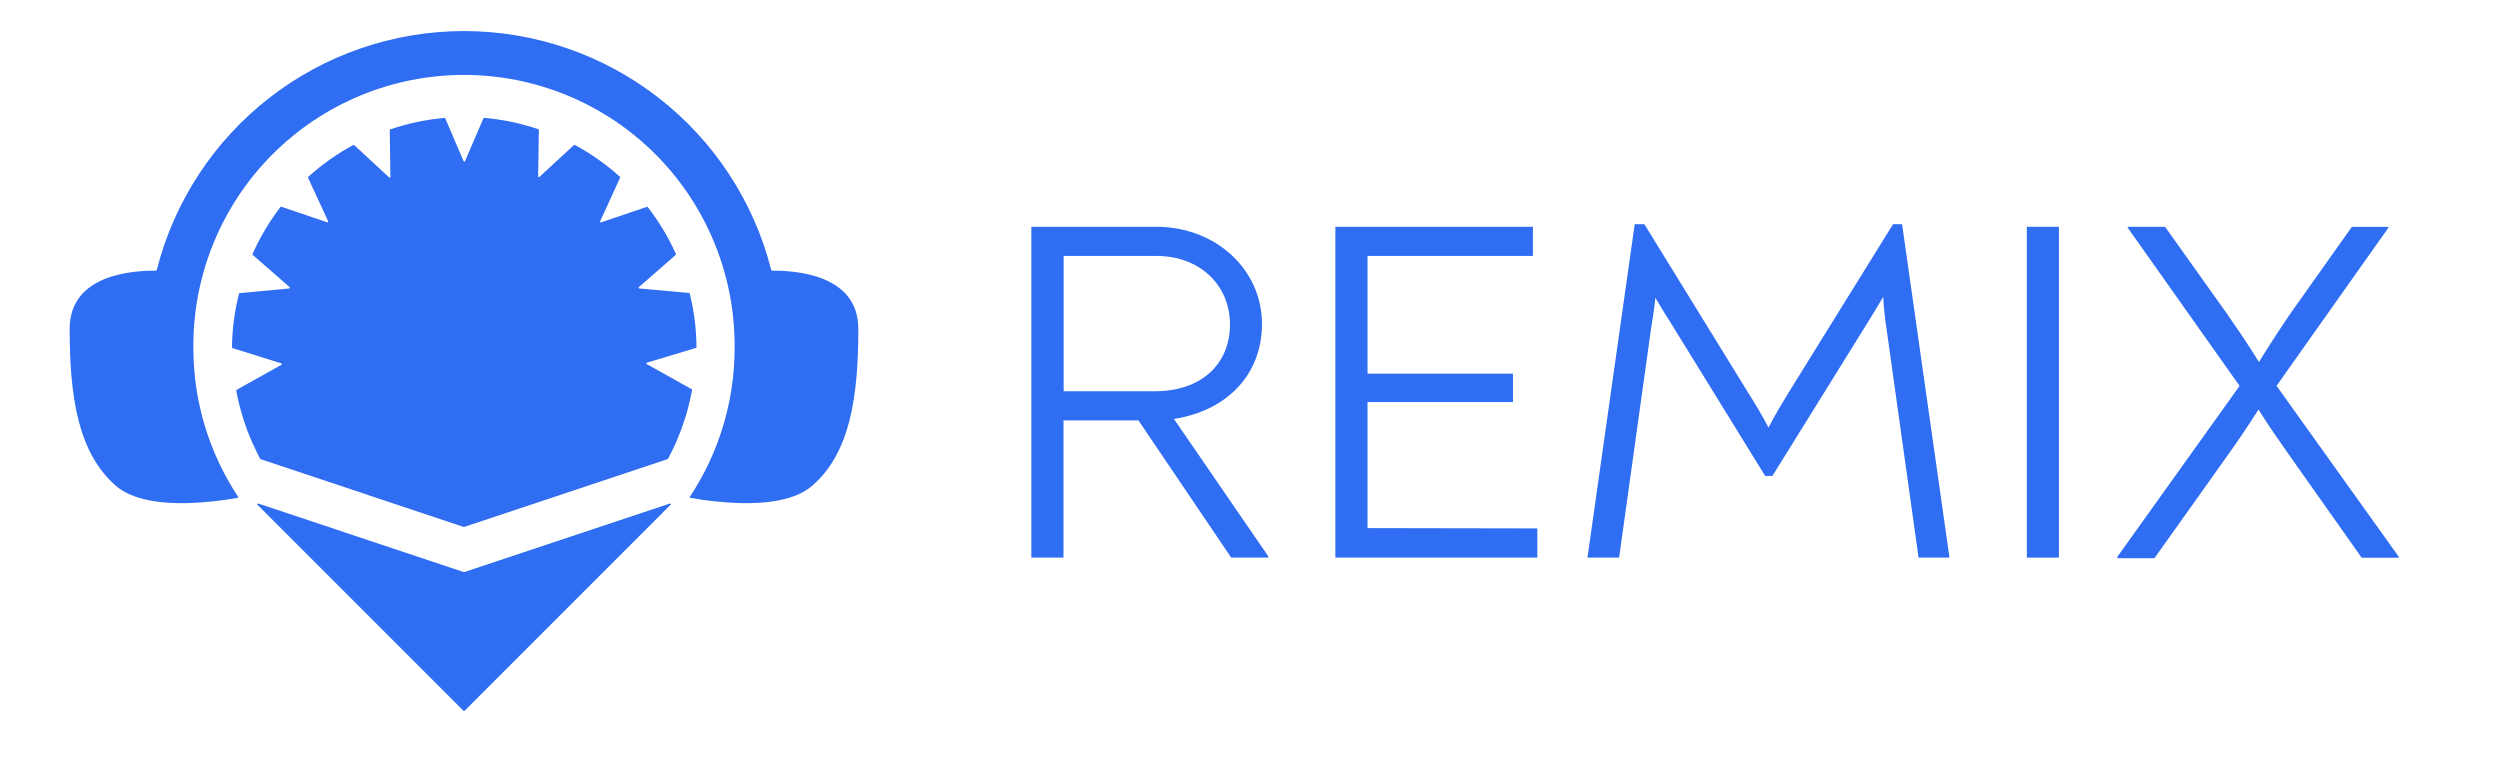
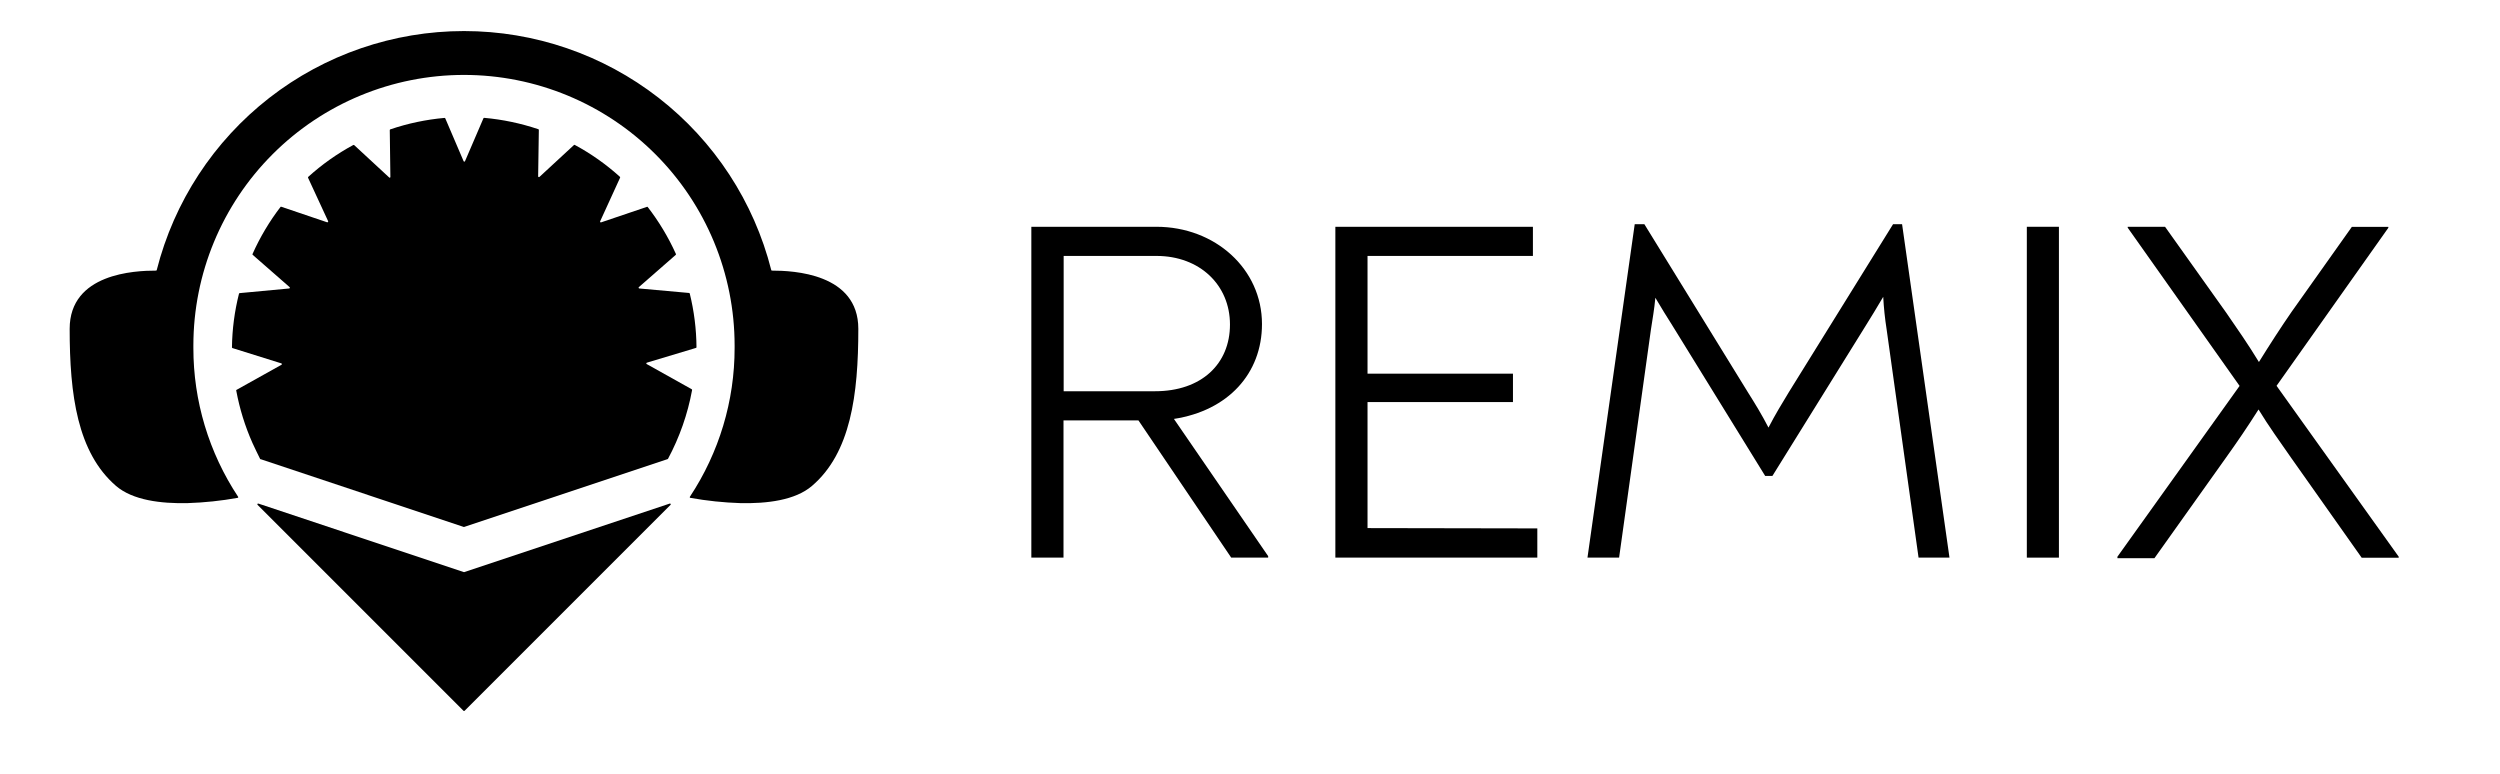
- <svg xmlns="http://www.w3.org/2000/svg" width="97" height="30" viewBox="0 0 97 30" fill="none">
-   <path d="M29.955 10.5C29.948 10.501 29.942 10.499 29.936 10.495C29.93 10.491 29.927 10.486 29.925 10.479C29.252 7.827 27.715 5.476 25.555 3.796C23.396 2.117 20.739 1.205 18.003 1.205C15.268 1.205 12.61 2.117 10.451 3.796C8.292 5.476 6.754 7.827 6.081 10.479C6.08 10.486 6.076 10.491 6.07 10.495C6.065 10.499 6.058 10.501 6.051 10.5C5.238 10.5 2.703 10.605 2.703 12.759C2.703 15.327 3.003 17.559 4.503 18.855C5.151 19.41 6.246 19.545 7.284 19.521C7.933 19.5 8.58 19.432 9.219 19.317C9.224 19.317 9.229 19.315 9.233 19.312C9.237 19.309 9.24 19.305 9.242 19.3C9.244 19.295 9.245 19.29 9.244 19.285C9.243 19.28 9.241 19.276 9.237 19.272C8.104 17.56 7.501 15.553 7.503 13.5C7.503 13.47 7.503 13.437 7.503 13.407C7.503 10.622 8.609 7.951 10.579 5.982C12.548 4.013 15.218 2.907 18.003 2.907C20.788 2.907 23.459 4.013 25.428 5.982C27.397 7.951 28.503 10.622 28.503 13.407C28.503 13.437 28.503 13.47 28.503 13.5C28.505 15.553 27.902 17.56 26.769 19.272C26.766 19.276 26.764 19.28 26.763 19.285C26.762 19.29 26.762 19.295 26.764 19.3C26.766 19.305 26.769 19.309 26.773 19.312C26.777 19.315 26.782 19.317 26.787 19.317C27.426 19.432 28.073 19.5 28.722 19.521C29.76 19.545 30.855 19.41 31.503 18.855C33.003 17.574 33.303 15.327 33.303 12.759C33.303 10.605 30.768 10.5 29.955 10.5Z" fill="#2F6DF2" />
-   <path d="M18.005 22.2L10.025 19.539C10.018 19.537 10.011 19.537 10.005 19.539C9.998 19.541 9.992 19.546 9.989 19.552C9.985 19.558 9.984 19.565 9.985 19.572C9.986 19.579 9.99 19.585 9.995 19.59L17.984 27.579C17.99 27.585 17.997 27.588 18.005 27.588C18.013 27.588 18.02 27.585 18.026 27.579L26.015 19.59C26.02 19.585 26.024 19.579 26.025 19.572C26.027 19.565 26.025 19.558 26.022 19.552C26.018 19.546 26.012 19.541 26.006 19.539C25.999 19.537 25.992 19.537 25.985 19.539L18.005 22.2Z" fill="#2F6DF2" />
-   <path d="M25.104 14.07L27 13.5C27.007 13.499 27.013 13.496 27.017 13.491C27.022 13.486 27.024 13.48 27.024 13.473C27.019 12.771 26.931 12.072 26.763 11.391C26.761 11.385 26.758 11.379 26.753 11.375C26.748 11.371 26.742 11.368 26.736 11.367L24.807 11.193C24.801 11.193 24.795 11.191 24.79 11.187C24.784 11.184 24.781 11.178 24.779 11.172C24.777 11.167 24.776 11.16 24.778 11.154C24.78 11.148 24.784 11.143 24.789 11.139L26.223 9.885C26.226 9.879 26.227 9.873 26.227 9.867C26.227 9.861 26.226 9.855 26.223 9.849C25.931 9.201 25.563 8.59 25.128 8.028C25.123 8.024 25.117 8.022 25.111 8.022C25.106 8.022 25.1 8.024 25.095 8.028L23.322 8.628C23.316 8.63 23.31 8.63 23.305 8.628C23.299 8.627 23.294 8.623 23.29 8.619C23.286 8.615 23.284 8.609 23.283 8.603C23.282 8.597 23.283 8.591 23.286 8.586L24.057 6.9C24.061 6.895 24.062 6.888 24.062 6.882C24.062 6.876 24.061 6.869 24.057 6.864C23.525 6.382 22.937 5.966 22.305 5.625C22.3 5.621 22.294 5.619 22.288 5.619C22.283 5.619 22.277 5.621 22.272 5.625L20.931 6.864C20.927 6.868 20.922 6.871 20.916 6.872C20.91 6.873 20.904 6.873 20.899 6.87C20.893 6.868 20.889 6.864 20.885 6.859C20.882 6.855 20.88 6.849 20.88 6.843L20.907 5.043C20.907 5.036 20.905 5.03 20.902 5.024C20.898 5.019 20.892 5.015 20.886 5.013C20.206 4.784 19.501 4.636 18.786 4.572C18.779 4.572 18.773 4.574 18.767 4.577C18.762 4.581 18.758 4.587 18.756 4.593L18.042 6.255C18.04 6.26 18.036 6.264 18.031 6.267C18.026 6.27 18.021 6.272 18.015 6.272C18.009 6.272 18.004 6.27 17.999 6.267C17.994 6.264 17.991 6.26 17.988 6.255L17.277 4.593C17.274 4.587 17.269 4.582 17.263 4.579C17.257 4.576 17.251 4.574 17.244 4.575C16.529 4.639 15.824 4.788 15.144 5.019C15.138 5.022 15.133 5.026 15.129 5.031C15.126 5.036 15.123 5.043 15.123 5.049L15.147 6.864C15.148 6.87 15.147 6.876 15.144 6.881C15.141 6.887 15.137 6.891 15.131 6.893C15.126 6.896 15.12 6.896 15.114 6.895C15.108 6.893 15.103 6.89 15.099 6.885L13.74 5.628C13.735 5.625 13.728 5.623 13.722 5.623C13.716 5.623 13.709 5.625 13.704 5.628C13.073 5.969 12.486 6.385 11.955 6.867C11.951 6.872 11.95 6.879 11.95 6.885C11.95 6.891 11.951 6.898 11.955 6.903L12.732 8.583C12.734 8.589 12.734 8.595 12.733 8.6C12.731 8.606 12.729 8.611 12.725 8.615C12.721 8.62 12.716 8.623 12.71 8.624C12.705 8.626 12.699 8.626 12.693 8.625L10.923 8.025C10.918 8.022 10.911 8.02 10.905 8.02C10.899 8.02 10.892 8.022 10.887 8.025C10.455 8.588 10.09 9.201 9.801 9.849C9.798 9.854 9.796 9.861 9.796 9.867C9.796 9.873 9.798 9.88 9.801 9.885L11.238 11.142C11.242 11.146 11.245 11.151 11.246 11.157C11.247 11.162 11.247 11.168 11.245 11.173C11.243 11.178 11.24 11.183 11.235 11.187C11.231 11.19 11.226 11.192 11.22 11.193L9.3 11.373C9.294 11.373 9.288 11.376 9.283 11.379C9.278 11.383 9.275 11.388 9.273 11.394C9.101 12.075 9.009 12.774 9 13.476C9 13.483 9.002 13.489 9.005 13.495C9.009 13.5 9.015 13.504 9.021 13.506L10.92 14.1C10.925 14.102 10.929 14.106 10.932 14.111C10.935 14.116 10.937 14.121 10.937 14.127C10.937 14.133 10.935 14.138 10.932 14.143C10.929 14.148 10.925 14.152 10.92 14.154L9.168 15.132C9.164 15.143 9.164 15.154 9.168 15.165C9.298 15.863 9.509 16.544 9.798 17.193C9.894 17.406 9.999 17.613 10.098 17.817C10.104 17.819 10.11 17.819 10.116 17.817L18 20.448L25.902 17.814C25.906 17.813 25.91 17.811 25.913 17.808C25.916 17.806 25.918 17.803 25.92 17.799C26.367 16.965 26.682 16.066 26.853 15.135C26.855 15.129 26.854 15.122 26.851 15.116C26.848 15.11 26.844 15.105 26.838 15.102L25.089 14.124C25.084 14.12 25.081 14.115 25.078 14.11C25.076 14.104 25.076 14.098 25.078 14.092C25.08 14.086 25.083 14.081 25.088 14.077C25.092 14.073 25.098 14.071 25.104 14.07Z" fill="#2F6DF2" />
-   <path d="M49.205 21.579V21.636H47.771L44.171 16.311H41.264V21.636H40.016V8.799H44.867C47.153 8.799 48.965 10.44 48.965 12.573C48.965 14.499 47.642 15.933 45.548 16.254L49.205 21.579ZM44.816 15.18C46.616 15.18 47.723 14.121 47.723 12.591C47.723 11.061 46.553 9.93 44.87 9.93H41.27V15.18H44.816Z" fill="#2F6DF2" />
-   <path d="M59.648 20.502V21.636H51.812V8.799H59.477V9.93H53.06V14.499H58.703V15.6H53.06V20.49L59.648 20.502Z" fill="#2F6DF2" />
-   <path d="M75.64 21.636H74.44L73.201 12.78C73.135 12.362 73.091 11.94 73.069 11.517C72.823 11.931 72.598 12.309 72.37 12.669L68.77 18.465H68.488L64.888 12.63C64.681 12.309 64.453 11.931 64.228 11.553C64.189 11.988 64.114 12.405 64.057 12.78L62.821 21.636H61.594L63.427 8.7H63.802L67.825 15.231C68.089 15.648 68.353 16.08 68.617 16.59C68.881 16.08 69.145 15.648 69.409 15.213L73.45 8.7H73.801L75.64 21.636Z" fill="#2F6DF2" />
-   <path d="M78.641 8.799H79.886V21.636H78.641V8.799Z" fill="#2F6DF2" />
-   <path d="M82.156 21.6L86.896 14.973L82.555 8.835V8.799H84.004L86.383 12.141C86.797 12.741 87.232 13.365 87.646 14.046C88.081 13.347 88.495 12.705 88.912 12.102L91.252 8.802H92.668V8.838L88.33 14.97L93.07 21.6V21.639H91.633L88.879 17.739C88.462 17.139 88.027 16.539 87.631 15.888C87.199 16.569 86.8 17.154 86.368 17.757L83.593 21.657H82.156V21.6Z" fill="#2F6DF2" />
+ <svg xmlns="http://www.w3.org/2000/svg" width="97" height="30" viewBox="0 0 97 30" fill="currentcolor">
+   <path d="M29.955 10.5C29.948 10.501 29.942 10.499 29.936 10.495C29.93 10.491 29.927 10.486 29.925 10.479C29.252 7.827 27.715 5.476 25.555 3.796C23.396 2.117 20.739 1.205 18.003 1.205C15.268 1.205 12.61 2.117 10.451 3.796C8.292 5.476 6.754 7.827 6.081 10.479C6.08 10.486 6.076 10.491 6.07 10.495C6.065 10.499 6.058 10.501 6.051 10.5C5.238 10.5 2.703 10.605 2.703 12.759C2.703 15.327 3.003 17.559 4.503 18.855C5.151 19.41 6.246 19.545 7.284 19.521C7.933 19.5 8.58 19.432 9.219 19.317C9.224 19.317 9.229 19.315 9.233 19.312C9.237 19.309 9.24 19.305 9.242 19.3C9.244 19.295 9.245 19.29 9.244 19.285C9.243 19.28 9.241 19.276 9.237 19.272C8.104 17.56 7.501 15.553 7.503 13.5C7.503 13.47 7.503 13.437 7.503 13.407C7.503 10.622 8.609 7.951 10.579 5.982C12.548 4.013 15.218 2.907 18.003 2.907C20.788 2.907 23.459 4.013 25.428 5.982C27.397 7.951 28.503 10.622 28.503 13.407C28.503 13.437 28.503 13.47 28.503 13.5C28.505 15.553 27.902 17.56 26.769 19.272C26.766 19.276 26.764 19.28 26.763 19.285C26.762 19.29 26.762 19.295 26.764 19.3C26.766 19.305 26.769 19.309 26.773 19.312C26.777 19.315 26.782 19.317 26.787 19.317C27.426 19.432 28.073 19.5 28.722 19.521C29.76 19.545 30.855 19.41 31.503 18.855C33.003 17.574 33.303 15.327 33.303 12.759C33.303 10.605 30.768 10.5 29.955 10.5Z" />
+   <path d="M18.005 22.2L10.025 19.539C10.018 19.537 10.011 19.537 10.005 19.539C9.998 19.541 9.992 19.546 9.989 19.552C9.985 19.558 9.984 19.565 9.985 19.572C9.986 19.579 9.99 19.585 9.995 19.59L17.984 27.579C17.99 27.585 17.997 27.588 18.005 27.588C18.013 27.588 18.02 27.585 18.026 27.579L26.015 19.59C26.02 19.585 26.024 19.579 26.025 19.572C26.027 19.565 26.025 19.558 26.022 19.552C26.018 19.546 26.012 19.541 26.006 19.539C25.999 19.537 25.992 19.537 25.985 19.539L18.005 22.2Z" />
+   <path d="M25.104 14.07L27 13.5C27.007 13.499 27.013 13.496 27.017 13.491C27.022 13.486 27.024 13.48 27.024 13.473C27.019 12.771 26.931 12.072 26.763 11.391C26.761 11.385 26.758 11.379 26.753 11.375C26.748 11.371 26.742 11.368 26.736 11.367L24.807 11.193C24.801 11.193 24.795 11.191 24.79 11.187C24.784 11.184 24.781 11.178 24.779 11.172C24.777 11.167 24.776 11.16 24.778 11.154C24.78 11.148 24.784 11.143 24.789 11.139L26.223 9.885C26.226 9.879 26.227 9.873 26.227 9.867C26.227 9.861 26.226 9.855 26.223 9.849C25.931 9.201 25.563 8.59 25.128 8.028C25.123 8.024 25.117 8.022 25.111 8.022C25.106 8.022 25.1 8.024 25.095 8.028L23.322 8.628C23.316 8.63 23.31 8.63 23.305 8.628C23.299 8.627 23.294 8.623 23.29 8.619C23.286 8.615 23.284 8.609 23.283 8.603C23.282 8.597 23.283 8.591 23.286 8.586L24.057 6.9C24.061 6.895 24.062 6.888 24.062 6.882C24.062 6.876 24.061 6.869 24.057 6.864C23.525 6.382 22.937 5.966 22.305 5.625C22.3 5.621 22.294 5.619 22.288 5.619C22.283 5.619 22.277 5.621 22.272 5.625L20.931 6.864C20.927 6.868 20.922 6.871 20.916 6.872C20.91 6.873 20.904 6.873 20.899 6.87C20.893 6.868 20.889 6.864 20.885 6.859C20.882 6.855 20.88 6.849 20.88 6.843L20.907 5.043C20.907 5.036 20.905 5.03 20.902 5.024C20.898 5.019 20.892 5.015 20.886 5.013C20.206 4.784 19.501 4.636 18.786 4.572C18.779 4.572 18.773 4.574 18.767 4.577C18.762 4.581 18.758 4.587 18.756 4.593L18.042 6.255C18.04 6.26 18.036 6.264 18.031 6.267C18.026 6.27 18.021 6.272 18.015 6.272C18.009 6.272 18.004 6.27 17.999 6.267C17.994 6.264 17.991 6.26 17.988 6.255L17.277 4.593C17.274 4.587 17.269 4.582 17.263 4.579C17.257 4.576 17.251 4.574 17.244 4.575C16.529 4.639 15.824 4.788 15.144 5.019C15.138 5.022 15.133 5.026 15.129 5.031C15.126 5.036 15.123 5.043 15.123 5.049L15.147 6.864C15.148 6.87 15.147 6.876 15.144 6.881C15.141 6.887 15.137 6.891 15.131 6.893C15.126 6.896 15.12 6.896 15.114 6.895C15.108 6.893 15.103 6.89 15.099 6.885L13.74 5.628C13.735 5.625 13.728 5.623 13.722 5.623C13.716 5.623 13.709 5.625 13.704 5.628C13.073 5.969 12.486 6.385 11.955 6.867C11.951 6.872 11.95 6.879 11.95 6.885C11.95 6.891 11.951 6.898 11.955 6.903L12.732 8.583C12.734 8.589 12.734 8.595 12.733 8.6C12.731 8.606 12.729 8.611 12.725 8.615C12.721 8.62 12.716 8.623 12.71 8.624C12.705 8.626 12.699 8.626 12.693 8.625L10.923 8.025C10.918 8.022 10.911 8.02 10.905 8.02C10.899 8.02 10.892 8.022 10.887 8.025C10.455 8.588 10.09 9.201 9.801 9.849C9.798 9.854 9.796 9.861 9.796 9.867C9.796 9.873 9.798 9.88 9.801 9.885L11.238 11.142C11.242 11.146 11.245 11.151 11.246 11.157C11.247 11.162 11.247 11.168 11.245 11.173C11.243 11.178 11.24 11.183 11.235 11.187C11.231 11.19 11.226 11.192 11.22 11.193L9.3 11.373C9.294 11.373 9.288 11.376 9.283 11.379C9.278 11.383 9.275 11.388 9.273 11.394C9.101 12.075 9.009 12.774 9 13.476C9 13.483 9.002 13.489 9.005 13.495C9.009 13.5 9.015 13.504 9.021 13.506L10.92 14.1C10.925 14.102 10.929 14.106 10.932 14.111C10.935 14.116 10.937 14.121 10.937 14.127C10.937 14.133 10.935 14.138 10.932 14.143C10.929 14.148 10.925 14.152 10.92 14.154L9.168 15.132C9.164 15.143 9.164 15.154 9.168 15.165C9.298 15.863 9.509 16.544 9.798 17.193C9.894 17.406 9.999 17.613 10.098 17.817C10.104 17.819 10.11 17.819 10.116 17.817L18 20.448L25.902 17.814C25.906 17.813 25.91 17.811 25.913 17.808C25.916 17.806 25.918 17.803 25.92 17.799C26.367 16.965 26.682 16.066 26.853 15.135C26.855 15.129 26.854 15.122 26.851 15.116C26.848 15.11 26.844 15.105 26.838 15.102L25.089 14.124C25.084 14.12 25.081 14.115 25.078 14.11C25.076 14.104 25.076 14.098 25.078 14.092C25.08 14.086 25.083 14.081 25.088 14.077C25.092 14.073 25.098 14.071 25.104 14.07Z" />
+   <path d="M49.205 21.579V21.636H47.771L44.171 16.311H41.264V21.636H40.016V8.799H44.867C47.153 8.799 48.965 10.44 48.965 12.573C48.965 14.499 47.642 15.933 45.548 16.254L49.205 21.579ZM44.816 15.18C46.616 15.18 47.723 14.121 47.723 12.591C47.723 11.061 46.553 9.93 44.87 9.93H41.27V15.18H44.816Z" />
+   <path d="M59.648 20.502V21.636H51.812V8.799H59.477V9.93H53.06V14.499H58.703V15.6H53.06V20.49L59.648 20.502Z" />
+   <path d="M75.64 21.636H74.44L73.201 12.78C73.135 12.362 73.091 11.94 73.069 11.517C72.823 11.931 72.598 12.309 72.37 12.669L68.77 18.465H68.488L64.888 12.63C64.681 12.309 64.453 11.931 64.228 11.553C64.189 11.988 64.114 12.405 64.057 12.78L62.821 21.636H61.594L63.427 8.7H63.802L67.825 15.231C68.089 15.648 68.353 16.08 68.617 16.59C68.881 16.08 69.145 15.648 69.409 15.213L73.45 8.7H73.801L75.64 21.636Z" />
+   <path d="M78.641 8.799H79.886V21.636H78.641V8.799Z" />
+   <path d="M82.156 21.6L86.896 14.973L82.555 8.835V8.799H84.004L86.383 12.141C86.797 12.741 87.232 13.365 87.646 14.046C88.081 13.347 88.495 12.705 88.912 12.102L91.252 8.802H92.668V8.838L88.33 14.97L93.07 21.6V21.639H91.633L88.879 17.739C88.462 17.139 88.027 16.539 87.631 15.888C87.199 16.569 86.8 17.154 86.368 17.757L83.593 21.657H82.156V21.6Z" />
</svg>
